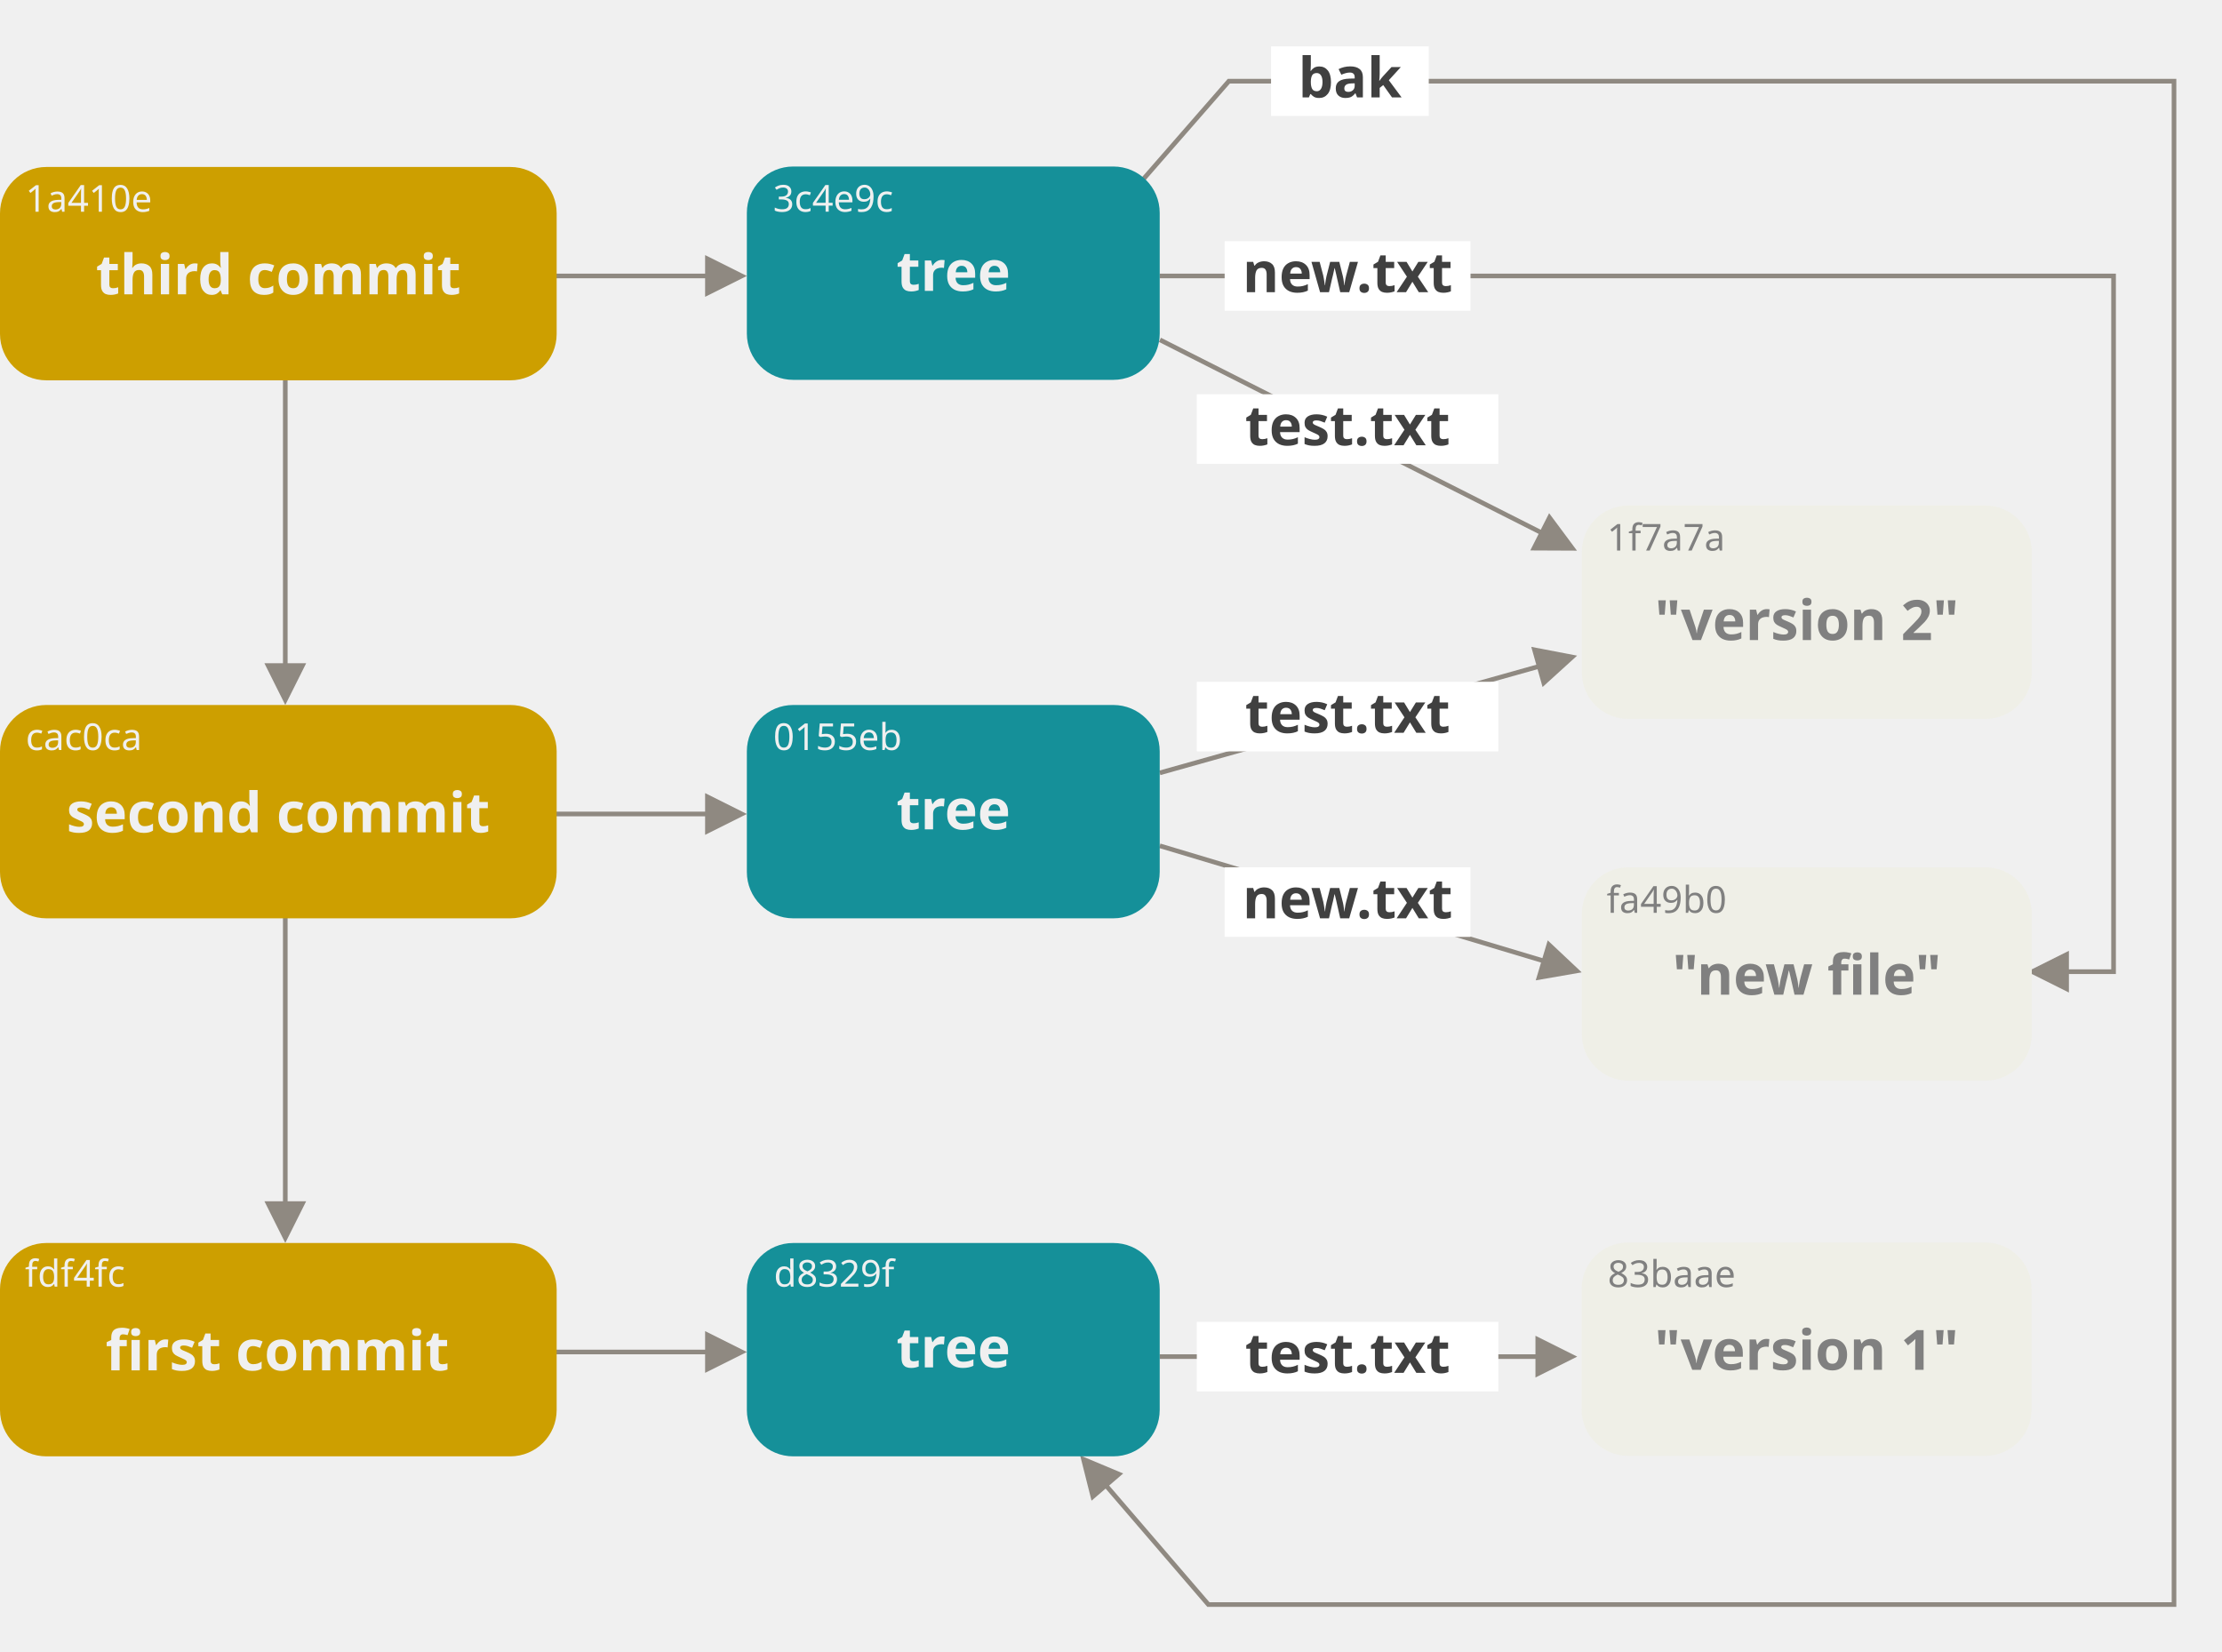
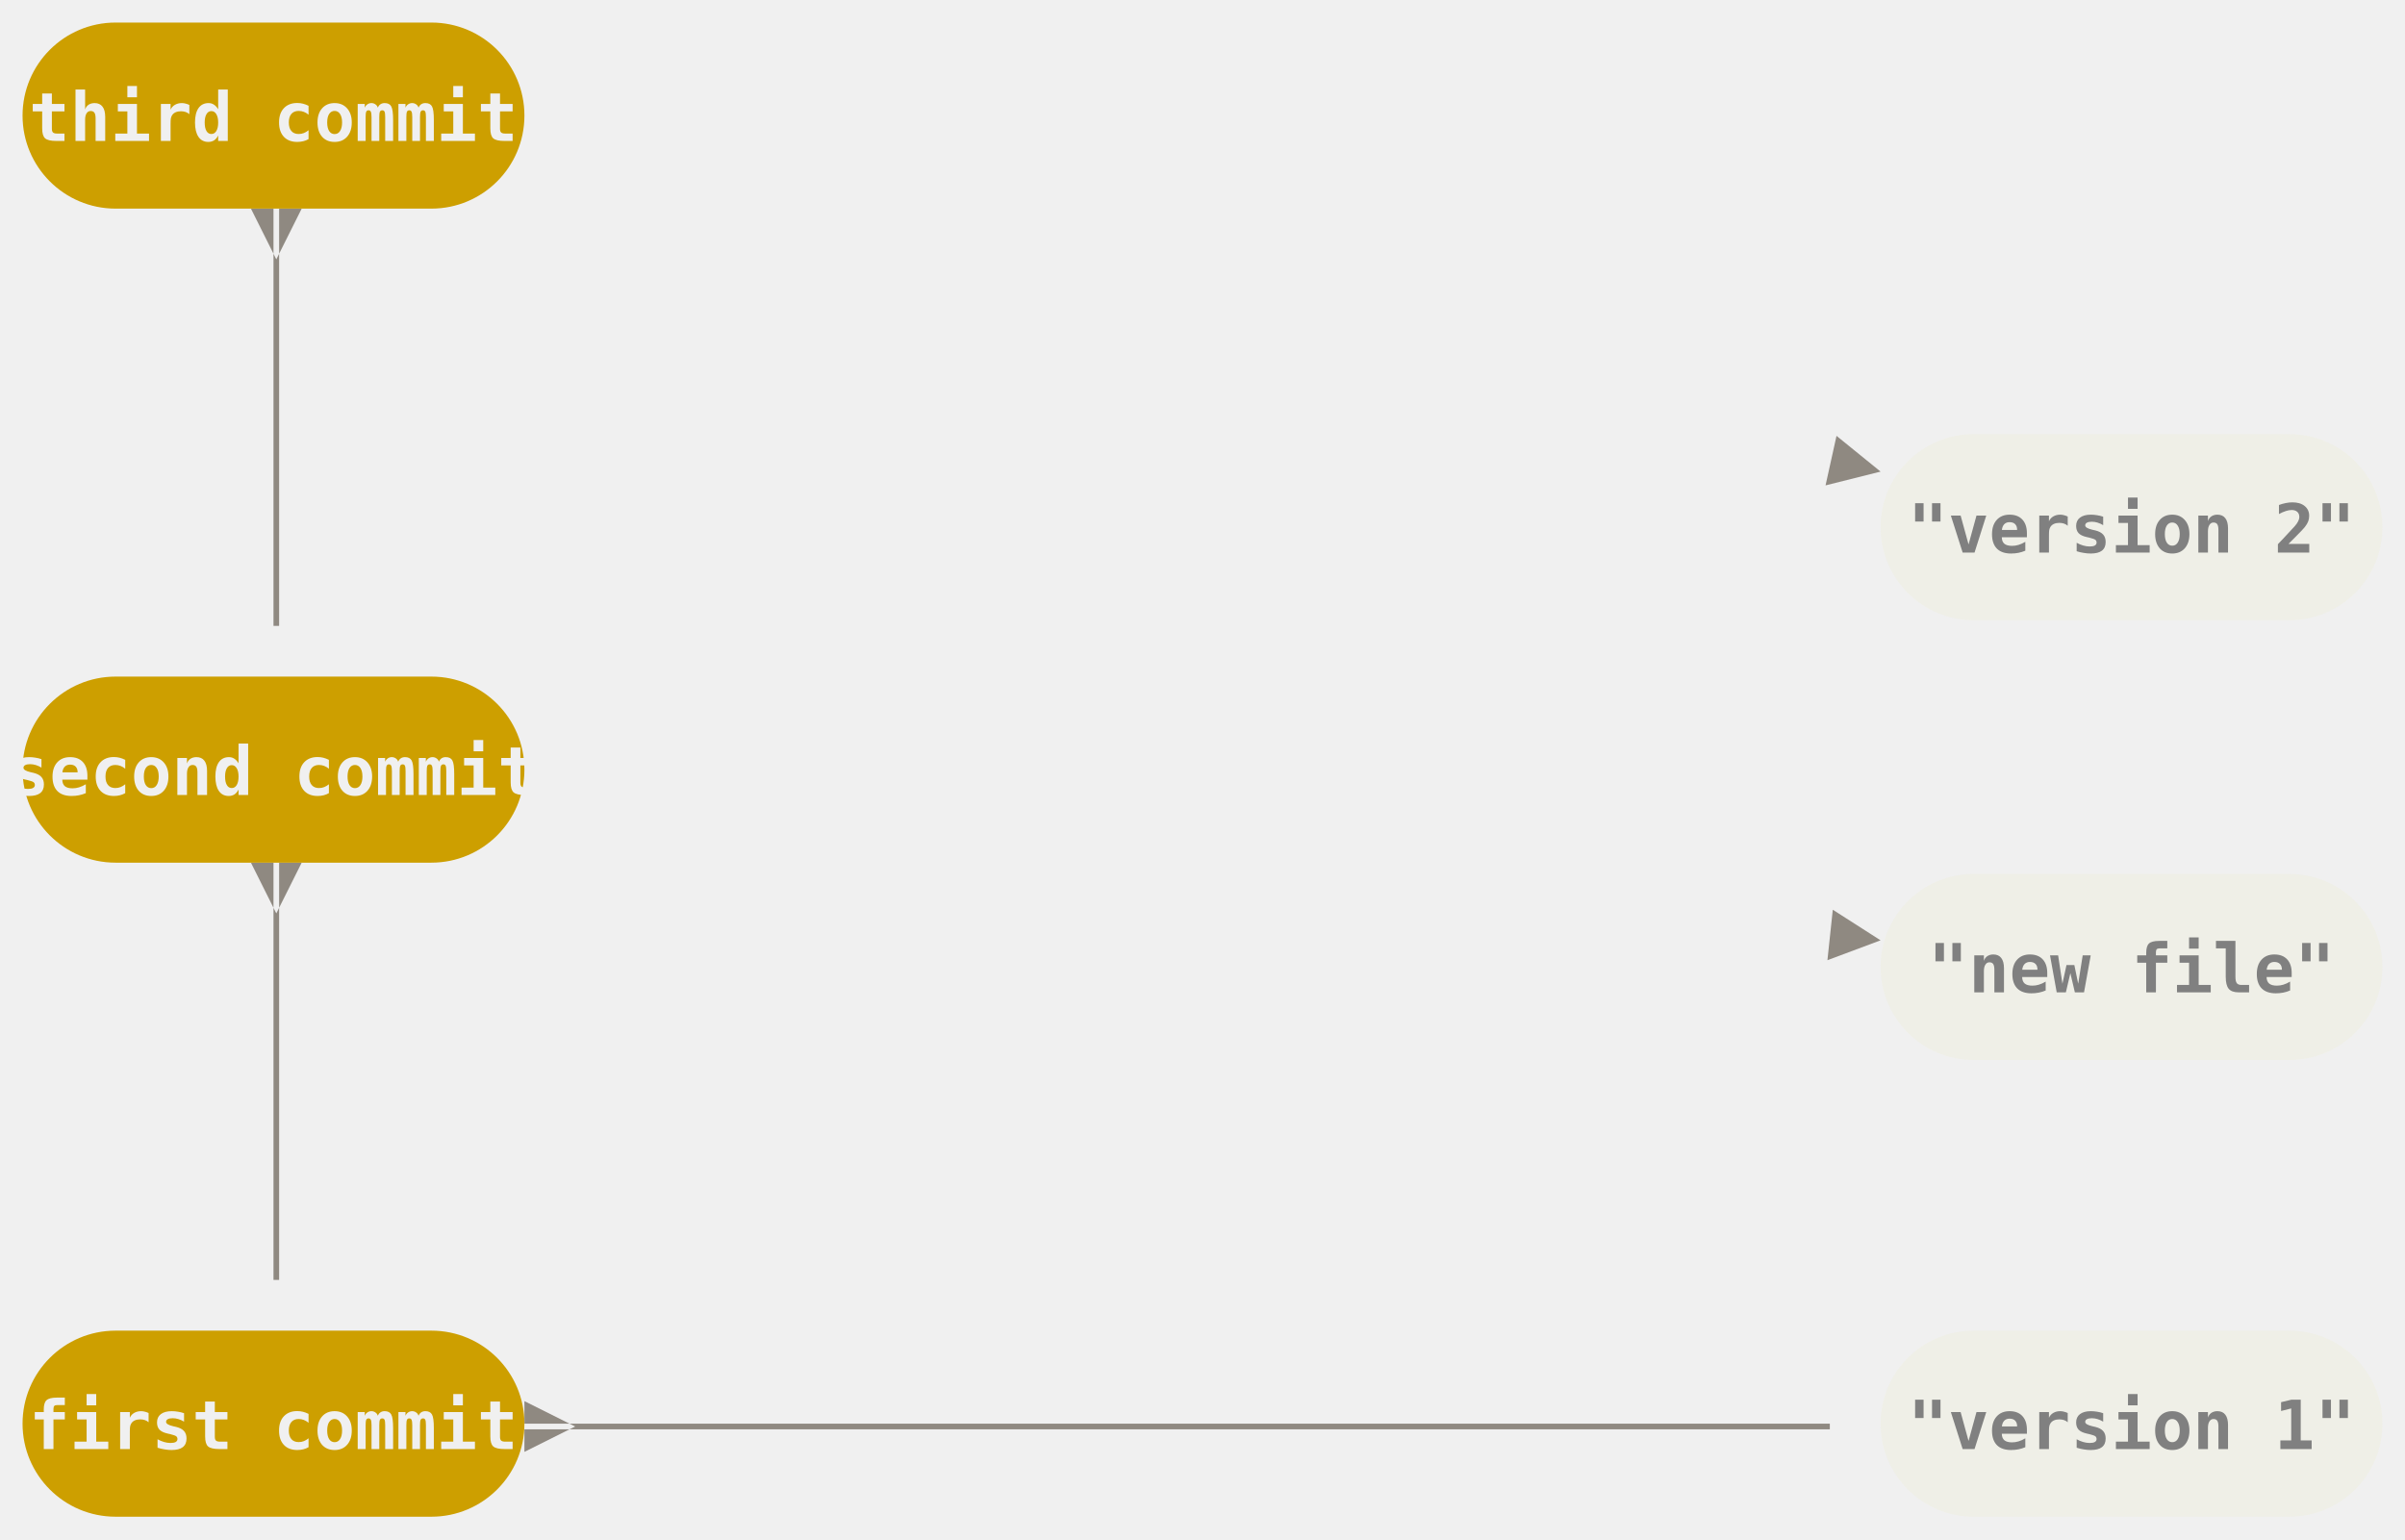
- <svg xmlns="http://www.w3.org/2000/svg" id="svg3621" version="1.1" viewBox="0 0 479 356">
-   <g id="Page-89" fill="none" fill-rule="evenodd">
-     <path id="Line-2" d="m152 60h-72v-1h72v-4l9 4.5-9 4.5v-4z" fill="#8F8981" fill-rule="nonzero" />
-     <path id="Line-6" d="m331 293h-81v-1h81v-4l9 4.5-9 4.5v-4z" fill="#8F8981" fill-rule="nonzero" />
-     <path id="Line-10" d="m446 209h9.125v-149h-205.12v-1h206.12v151h-10.125v4l-9-4.5 9-4.5v4z" fill="#8F8981" fill-rule="nonzero" />
-     <path id="Line-11" d="m239.1 320.3 21.627 25.157h207.43v-327.45h-203.03l-31.906 36.561-.753-.658 32.205-36.904h204.48v329.45h-208.89l-21.926-25.505-3.033 2.608-2.455-9.758 9.28 3.891-3.033 2.608z" fill="#8F8981" fill-rule="nonzero" />
-     <path id="Line-7" d="m332.21 207.54-82.337-24.701.287-.958 82.337 24.701 1.149-3.831 7.327 6.896-9.914 1.724 1.149-3.831z" fill="#8F8981" fill-rule="nonzero" />
-     <path id="Line-9" d="m331.69 115.11-81.861-41.39.451-.892 81.861 41.39 1.805-3.57 6.001 8.077-10.062-.045 1.805-3.57z" fill="#8F8981" fill-rule="nonzero" />
-     <path id="Line-8" d="m331.45 144.28-81.298 22.837-.27-.963 81.298-22.837-1.082-3.851 9.882 1.898-7.448 6.766-1.082-3.851z" fill="#8F8981" fill-rule="nonzero" />
-     <path id="Line-4" d="m61 143v-84h1v84h4l-4.5 9-4.5-9h4z" fill="#8F8981" fill-rule="nonzero" />
-     <path id="Line-5" d="m61 259v-84h1v84h4l-4.5 9-4.5-9h4z" fill="#8F8981" fill-rule="nonzero" />
-     <g id="brown" transform="translate(341 109)">
-       <rect id="Rectangle-1" width="97" height="46" rx="10" fill="#EFEFE7" />
-       <text id="&quot;version-2&quot;" fill="#979797" font-family="Source Code Pro" font-size="12px" font-weight="700" text-anchor="middle">
-         <tspan id="tspan3497" x="48.5" y="29" fill="#808080">"version 2"</tspan>
-       </text>
-       <text id="1f7a7a" transform="translate(-43.069 -2.293)" font-size="12px" font-weight="700" style="fill:#979797;font-family:'Source Code Pro';font-feature-settings:normal;font-size:8px;font-variant-caps:normal;font-variant-ligatures:normal;font-variant-numeric:normal;font-weight:500">
-         <tspan id="tspan3500" x="48.5" y="12" style="fill:gray;font-family:'Source Code Pro';font-feature-settings:normal;font-size:8px;font-variant-caps:normal;font-variant-ligatures:normal;font-variant-numeric:normal;font-weight:500">1f7a7a</tspan>
-       </text>
-     </g>
-     <g id="brown-4" transform="translate(341 187)">
-       <rect id="rect3504" width="97" height="46" rx="10" fill="#EFEFE7" />
-       <text id="&quot;new-file&quot;" transform="translate(-.0083438 -1.542)" font-size="12px" font-weight="700" style="fill:#979797;font-family:'Source Code Pro';font-size:12px;font-weight:700;text-anchor:middle">
-         <tspan id="tspan3506" x="48.5" y="29" style="fill:gray">"new file"</tspan>
-       </text>
-       <text id="fa49b0" transform="translate(-43.167 -2.1927)" font-size="12px" font-weight="700" style="fill:#979797;font-family:'Source Code Pro';font-feature-settings:normal;font-size:8px;font-variant-caps:normal;font-variant-ligatures:normal;font-variant-numeric:normal;font-weight:500">
-         <tspan id="tspan3509" x="48.5" y="12" style="fill:gray;font-family:'Source Code Pro';font-feature-settings:normal;font-size:8px;font-variant-caps:normal;font-variant-ligatures:normal;font-variant-numeric:normal;font-weight:500">fa49b0</tspan>
-       </text>
-     </g>
-     <g id="brown-5" transform="translate(340.95 267.89)">
-       <rect id="rect3513" width="97" height="46" rx="10" ry="10" style="fill:#efefe7" />
-       <text id="&quot;version-1&quot;" transform="translate(-.0083438 -1.542)" font-size="12px" font-weight="700" style="fill:#979797;font-family:'Source Code Pro';font-size:12px;font-weight:700;text-anchor:middle">
-         <tspan id="tspan3515" x="48.5" y="29" style="fill:gray">"version 1"</tspan>
-       </text>
-       <text id="83baae" transform="translate(-42.87 -2.3923)" font-size="12px" font-weight="700" style="fill:#979797;font-family:'Source Code Pro';font-feature-settings:normal;font-size:8px;font-variant-caps:normal;font-variant-ligatures:normal;font-variant-numeric:normal;font-weight:500">
-         <tspan id="tspan3518" x="48.5" y="12" style="fill:gray;font-family:'Source Code Pro';font-feature-settings:normal;font-size:8px;font-variant-caps:normal;font-variant-ligatures:normal;font-variant-numeric:normal;font-weight:500">83baae</tspan>
-       </text>
-     </g>
-     <g id="Rectangle-6-+-simplegit.rb-2" transform="translate(258 285)">
-       <rect id="Rectangle-6" width="65" height="15" fill="#FFFFFF" />
-       <text id="test.txt" fill="#979797" font-family="Source Code Pro" font-size="12px" font-weight="700" text-anchor="middle" style="fill:#404040">
-         <tspan id="tspan3523" x="32.5" y="11" fill="#808080" style="fill:#404040">test.txt</tspan>
-       </text>
-     </g>
-     <g id="Rectangle-6-+-simplegit.rb-5" transform="translate(258 147)">
-       <rect id="rect3527" width="65" height="15" fill="#FFFFFF" />
-       <text id="text3531" fill="#979797" font-family="Source Code Pro" font-size="12px" font-weight="700" text-anchor="middle" style="fill:#404040">
-         <tspan id="tspan3529" x="32.5" y="11" fill="#808080" style="fill:#404040">test.txt</tspan>
-       </text>
-     </g>
-     <g id="Rectangle-6-+-simplegit.rb-6" transform="translate(258 85)">
-       <rect id="rect3534" width="65" height="15" fill="#FFFFFF" />
-       <text id="text3538" fill="#979797" font-family="Source Code Pro" font-size="12px" font-weight="700" text-anchor="middle" style="fill:#404040">
-         <tspan id="tspan3536" x="32.5" y="11" fill="#808080" style="fill:#404040">test.txt</tspan>
-       </text>
-     </g>
-     <g id="Rectangle-6-+-simplegit.rb-4" transform="translate(264 52)">
-       <rect id="rect3541" width="53" height="15" fill="#FFFFFF" />
-       <text id="new.txt" fill="#979797" font-family="Source Code Pro" font-size="12px" font-weight="700" text-anchor="middle" style="fill:#404040">
-         <tspan id="tspan3543" x="26.5" y="11" fill="#808080" style="fill:#404040">new.txt</tspan>
-       </text>
-     </g>
-     <g id="Rectangle-6-+-simplegit.rb-7" transform="translate(264 187)">
-       <rect id="rect3547" width="53" height="15" fill="#FFFFFF" />
-       <text id="text3551" fill="#979797" font-family="Source Code Pro" font-size="12px" font-weight="700" text-anchor="middle" style="fill:#404040">
-         <tspan id="tspan3549" x="26.5" y="11" fill="#808080" style="fill:#404040">new.txt</tspan>
-       </text>
-     </g>
-     <g id="Rectangle-6-+-simplegit.rb-3" transform="translate(274 10)">
-       <rect id="rect3554" width="34" height="15" fill="#FFFFFF" />
-       <text id="bak" fill="#979797" font-family="Source Code Pro" font-size="12px" font-weight="700" text-anchor="middle" style="fill:#404040">
-         <tspan id="tspan3556" x="17" y="11" fill="#808080" style="fill:#404040">bak</tspan>
-       </text>
-     </g>
-     <g id="brown-2" transform="translate(161,35.9)">
-       <rect id="rect3560" width="89" height="46" rx="10" ry="10" style="fill:#159099" />
-       <text id="tree" transform="translate(.021656 -2.184)" font-size="12px" font-weight="700" style="fill:#f0f0f0;font-family:'Source Code Pro';font-size:12px;font-weight:700;text-anchor:middle">
-         <tspan id="tspan3562" x="44.5" y="29" style="fill:#f0f0f0">tree</tspan>
-       </text>
-       <text id="3c4e9c" transform="translate(-38.844 -2.2612)" font-size="12px" font-weight="700" style="fill:#f0f0f0;font-family:'Source Code Pro';font-feature-settings:normal;font-size:8px;font-variant-caps:normal;font-variant-ligatures:normal;font-variant-numeric:normal;font-weight:500">
-         <tspan id="tspan3565" x="44.5" y="12" style="fill:#f0f0f0;font-family:'Source Code Pro';font-feature-settings:normal;font-size:8px;font-variant-caps:normal;font-variant-ligatures:normal;font-variant-numeric:normal;font-weight:500">3c4e9c</tspan>
-       </text>
-     </g>
-     <g id="brown-6" transform="translate(0 36)">
-       <rect id="rect3569" width="120" height="46" rx="10" fill="#CD9F00" />
-       <text id="third-commit" transform="translate(.0036562 -.542)" font-size="12px" font-weight="700" style="fill:#f0f0f0;font-family:'Source Code Pro';font-size:12px;font-weight:700;text-anchor:middle">
-         <tspan id="tspan3571" x="60" y="28" style="fill:#f0f0f0">third commit</tspan>
-       </text>
-       <text id="1a410e" transform="translate(-54.513 -3.3459)" font-size="12px" font-weight="700" style="fill:#f0f0f0;font-family:'Source Code Pro';font-feature-settings:normal;font-size:8px;font-variant-caps:normal;font-variant-ligatures:normal;font-variant-numeric:normal;font-weight:500">
-         <tspan id="tspan3574" x="60" y="13" style="fill:#f0f0f0;font-family:'Source Code Pro';font-feature-settings:normal;font-size:8px;font-variant-caps:normal;font-variant-ligatures:normal;font-variant-numeric:normal;font-weight:500">1a410e</tspan>
-       </text>
-     </g>
-     <path id="Line-3" d="m152 176h-72v-1h72v-4l9 4.5-9 4.5v-4z" fill="#8F8981" fill-rule="nonzero" />
-     <g id="brown-8" transform="translate(0 152)">
-       <rect id="rect3579" width="120" height="46" rx="10" fill="#CD9F00" />
-       <text id="second-commit" transform="translate(-.020344 -.542)" font-size="12px" font-weight="700" style="fill:#979797;font-family:'Source Code Pro';font-size:12px;font-weight:700;text-anchor:middle">
-         <tspan id="tspan3581" x="60" y="28" style="fill:#f0f0f0">second commit</tspan>
-       </text>
-       <text id="cac0ca" transform="translate(-54.451 -3.2845)" font-size="12px" font-weight="700" style="fill:#979797;font-family:'Source Code Pro';font-feature-settings:normal;font-size:8px;font-variant-caps:normal;font-variant-ligatures:normal;font-variant-numeric:normal;font-weight:500">
-         <tspan id="tspan3584" x="60" y="13" style="fill:#f0f0f0;font-family:'Source Code Pro';font-feature-settings:normal;font-size:8px;font-variant-caps:normal;font-variant-ligatures:normal;font-variant-numeric:normal;font-weight:500">cac0ca</tspan>
-       </text>
-     </g>
-     <path id="path3588" d="m152 292h-72v-1h72v-4l9 4.5-9 4.5v-4z" fill="#8F8981" fill-rule="nonzero" />
-     <g id="g3598" transform="translate(0 268)">
-       <rect id="rect3590" width="120" height="46" rx="10" fill="#CD9F00" />
-       <text id="first-commit" transform="translate(-.19434 -.542)" font-size="12px" font-weight="700" style="fill:#979797;font-family:'Source Code Pro';font-size:12px;font-weight:700;text-anchor:middle">
-         <tspan id="tspan3592" x="60" y="28" style="fill:#f0f0f0">first commit</tspan>
-       </text>
-       <text id="fdf4fc" transform="translate(-54.633 -3.5881)" font-size="12px" font-weight="700" style="fill:#979797;font-family:'Source Code Pro';font-feature-settings:normal;font-size:8px;font-variant-caps:normal;font-variant-ligatures:normal;font-variant-numeric:normal;font-weight:500">
-         <tspan id="tspan3595" x="60" y="13" style="fill:#f0f0f0;font-family:'Source Code Pro';font-feature-settings:normal;font-size:8px;font-variant-caps:normal;font-variant-ligatures:normal;font-variant-numeric:normal;font-weight:500">fdf4fc</tspan>
-       </text>
-     </g>
-     <g id="brown-3" transform="translate(161 152)">
-       <rect id="rect3600" width="89" height="46" rx="10" fill="#159099" />
-       <text id="text3604" transform="translate(.021656 -1.184)" font-size="12px" font-weight="700" style="fill:#f0f0f0;font-family:'Source Code Pro';font-size:12px;font-weight:700;text-anchor:middle">
-         <tspan id="tspan3602" x="44.5" y="28" style="fill:#f0f0f0">tree</tspan>
-       </text>
-       <text id="0155eb" transform="translate(-38.801 -2.2953)" font-size="12px" font-weight="700" style="fill:#f0f0f0;font-family:'Source Code Pro';font-feature-settings:normal;font-size:8px;font-variant-caps:normal;font-variant-ligatures:normal;font-variant-numeric:normal;font-weight:500">
-         <tspan id="tspan3606" x="44.5" y="12" style="fill:#f0f0f0;font-family:'Source Code Pro';font-feature-settings:normal;font-size:8px;font-variant-caps:normal;font-variant-ligatures:normal;font-variant-numeric:normal;font-weight:500">0155eb</tspan>
-       </text>
-     </g>
-     <g id="brown-7" transform="translate(161 268)">
-       <rect id="rect3610" width="89" height="46" rx="10" fill="#159099" />
-       <text id="text3614" transform="translate(.021656 -1.184)" font-size="12px" font-weight="700" style="fill:#f0f0f0;font-family:'Source Code Pro';font-size:12px;font-weight:700;text-anchor:middle">
-         <tspan id="tspan3612" x="44.5" y="28" style="fill:#f0f0f0">tree</tspan>
-       </text>
-       <text id="d8329f" transform="translate(-38.683 -2.5923)" font-size="12px" font-weight="700" style="fill:#f0f0f0;font-family:'Source Code Pro';font-feature-settings:normal;font-size:8px;font-variant-caps:normal;font-variant-ligatures:normal;font-variant-numeric:normal;font-weight:500">
-         <tspan id="tspan3616" x="44.5" y="12" style="fill:#f0f0f0;font-family:'Source Code Pro';font-feature-settings:normal;font-size:8px;font-variant-caps:normal;font-variant-ligatures:normal;font-variant-numeric:normal;font-weight:500">d8329f</tspan>
-       </text>
-     </g>
+ <svg xmlns="http://www.w3.org/2000/svg" version="1.1" width="853" height="546" viewBox="0 0 426.5 273">
+   <path d="m48.5 37v74h1v-74h4l-4.5 9-4.5-9z" fill="#8f8981" />
+   <path d="m48.5 153v74h1v-74h4l-4.5 9-4.5-9z" fill="#8f8981" />
+   <path d="M93 30.359 L324.713 81.694 L323.74 86.088 L333.5 83.641 L325.686 77.301 L324.713 81.694 Z" fill="#8f8981" />
+   <path d="M93 141.227 L324.55 165.822 L324.075 170.297 L333.5 166.773 L325.026 161.348 L324.55 165.822 Z" fill="#8f8981" />
+   <path d="m93 252.5h231.5v1h-231.5v4l9-4.5-9-4.5z" fill="#8f8981" />
+   <g>
+     <rect x="333.5" y="77" width="89" height="33" rx="16.5" ry="16.5" fill="#efefe7" />
+     <text font-size="12px" font-weight="700" font-family="'JetBrains Mono', 'Source Code Pro', monospace" text-anchor="middle">
+       <tspan x="378" y="98" fill="gray">"version 2"</tspan>
+     </text>
+   </g>
+   <g>
+     <rect x="333.5" y="155" width="89" height="33" rx="16.5" ry="16.5" fill="#efefe7" />
+     <text font-size="12px" font-weight="700" font-family="'JetBrains Mono', 'Source Code Pro', monospace" text-anchor="middle">
+       <tspan x="378" y="176" fill="gray">"new file"</tspan>
+     </text>
+   </g>
+   <g>
+     <rect x="333.5" y="236" width="89" height="33" rx="16.5" ry="16.5" fill="#efefe7" />
+     <text font-size="12px" font-weight="700" font-family="'JetBrains Mono', 'Source Code Pro', monospace" text-anchor="middle">
+       <tspan x="378" y="257" fill="gray">"version 1"</tspan>
+     </text>
+   </g>
+   <g>
+     <rect x="4" y="4" width="89" height="33" rx="16.5" ry="16.5" fill="#cd9f00" />
+     <text font-size="12px" font-weight="700" font-family="'JetBrains Mono', 'Source Code Pro', monospace" text-anchor="middle">
+       <tspan x="48.5" y="25" fill="#f0f0f0">third commit</tspan>
+     </text>
+   </g>
+   <g>
+     <rect x="4" y="120" width="89" height="33" rx="16.5" ry="16.5" fill="#cd9f00" />
+     <text font-size="12px" font-weight="700" font-family="'JetBrains Mono', 'Source Code Pro', monospace" text-anchor="middle">
+       <tspan x="48.5" y="141" fill="#f0f0f0">second commit</tspan>
+     </text>
+   </g>
+   <g>
+     <rect x="4" y="236" width="89" height="33" rx="16.5" ry="16.5" fill="#cd9f00" />
+     <text font-size="12px" font-weight="700" font-family="'JetBrains Mono', 'Source Code Pro', monospace" text-anchor="middle">
+       <tspan x="48.5" y="257" fill="#f0f0f0">first commit</tspan>
+     </text>
  </g>
</svg>
